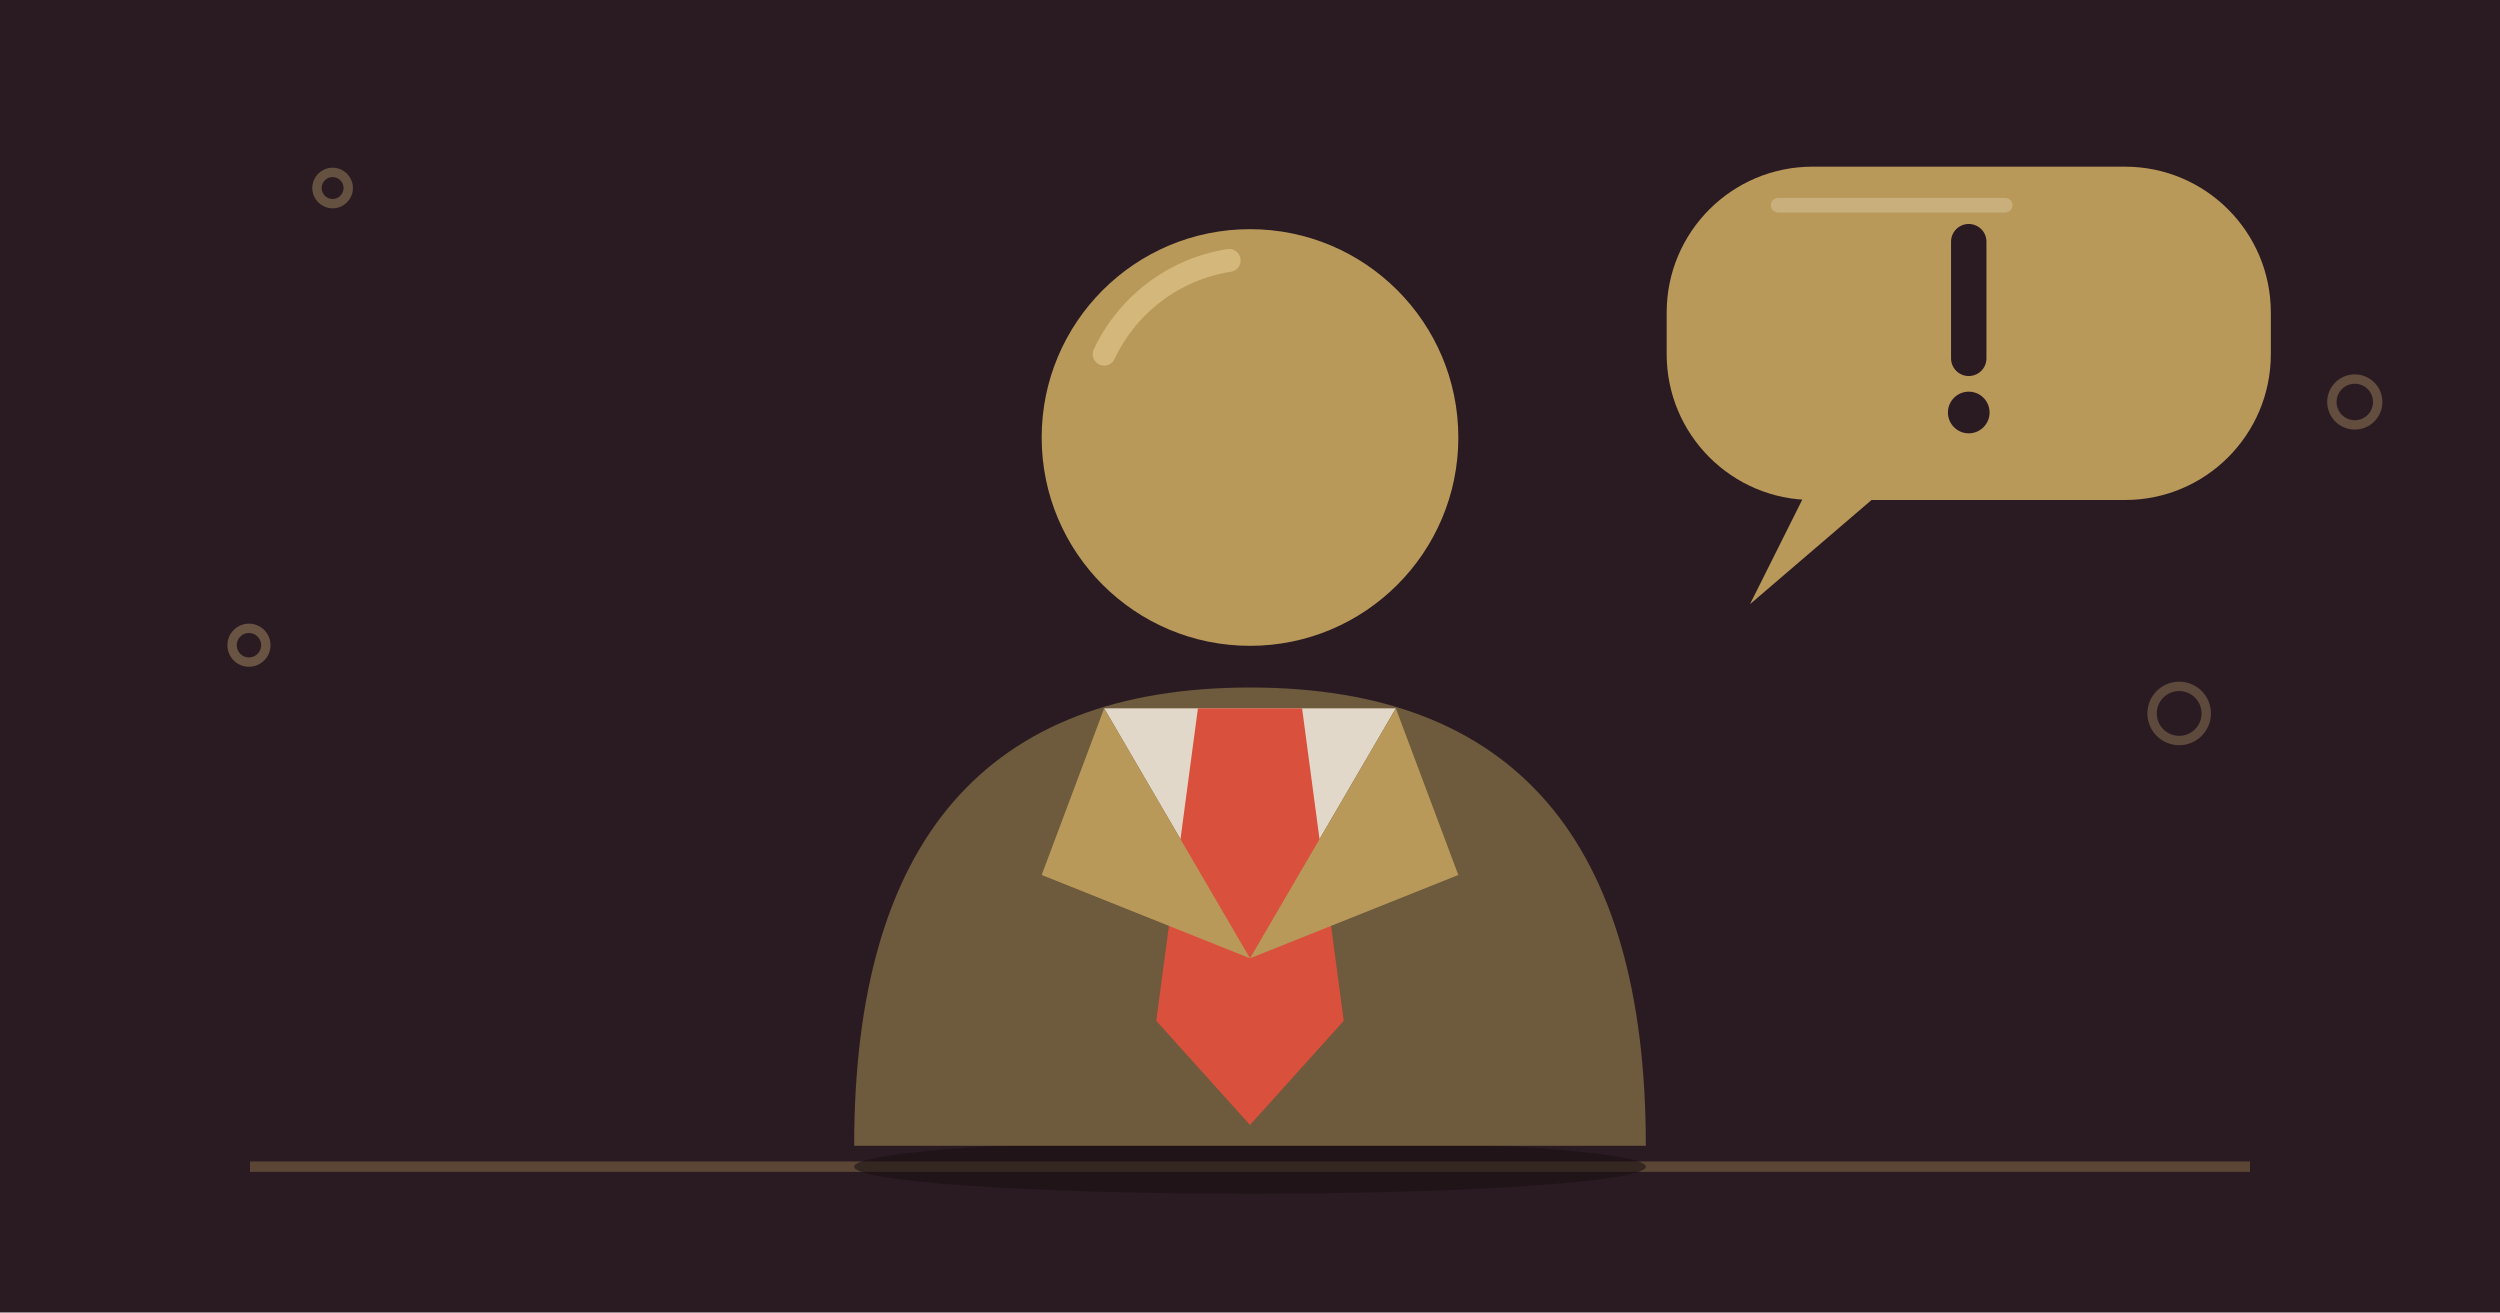
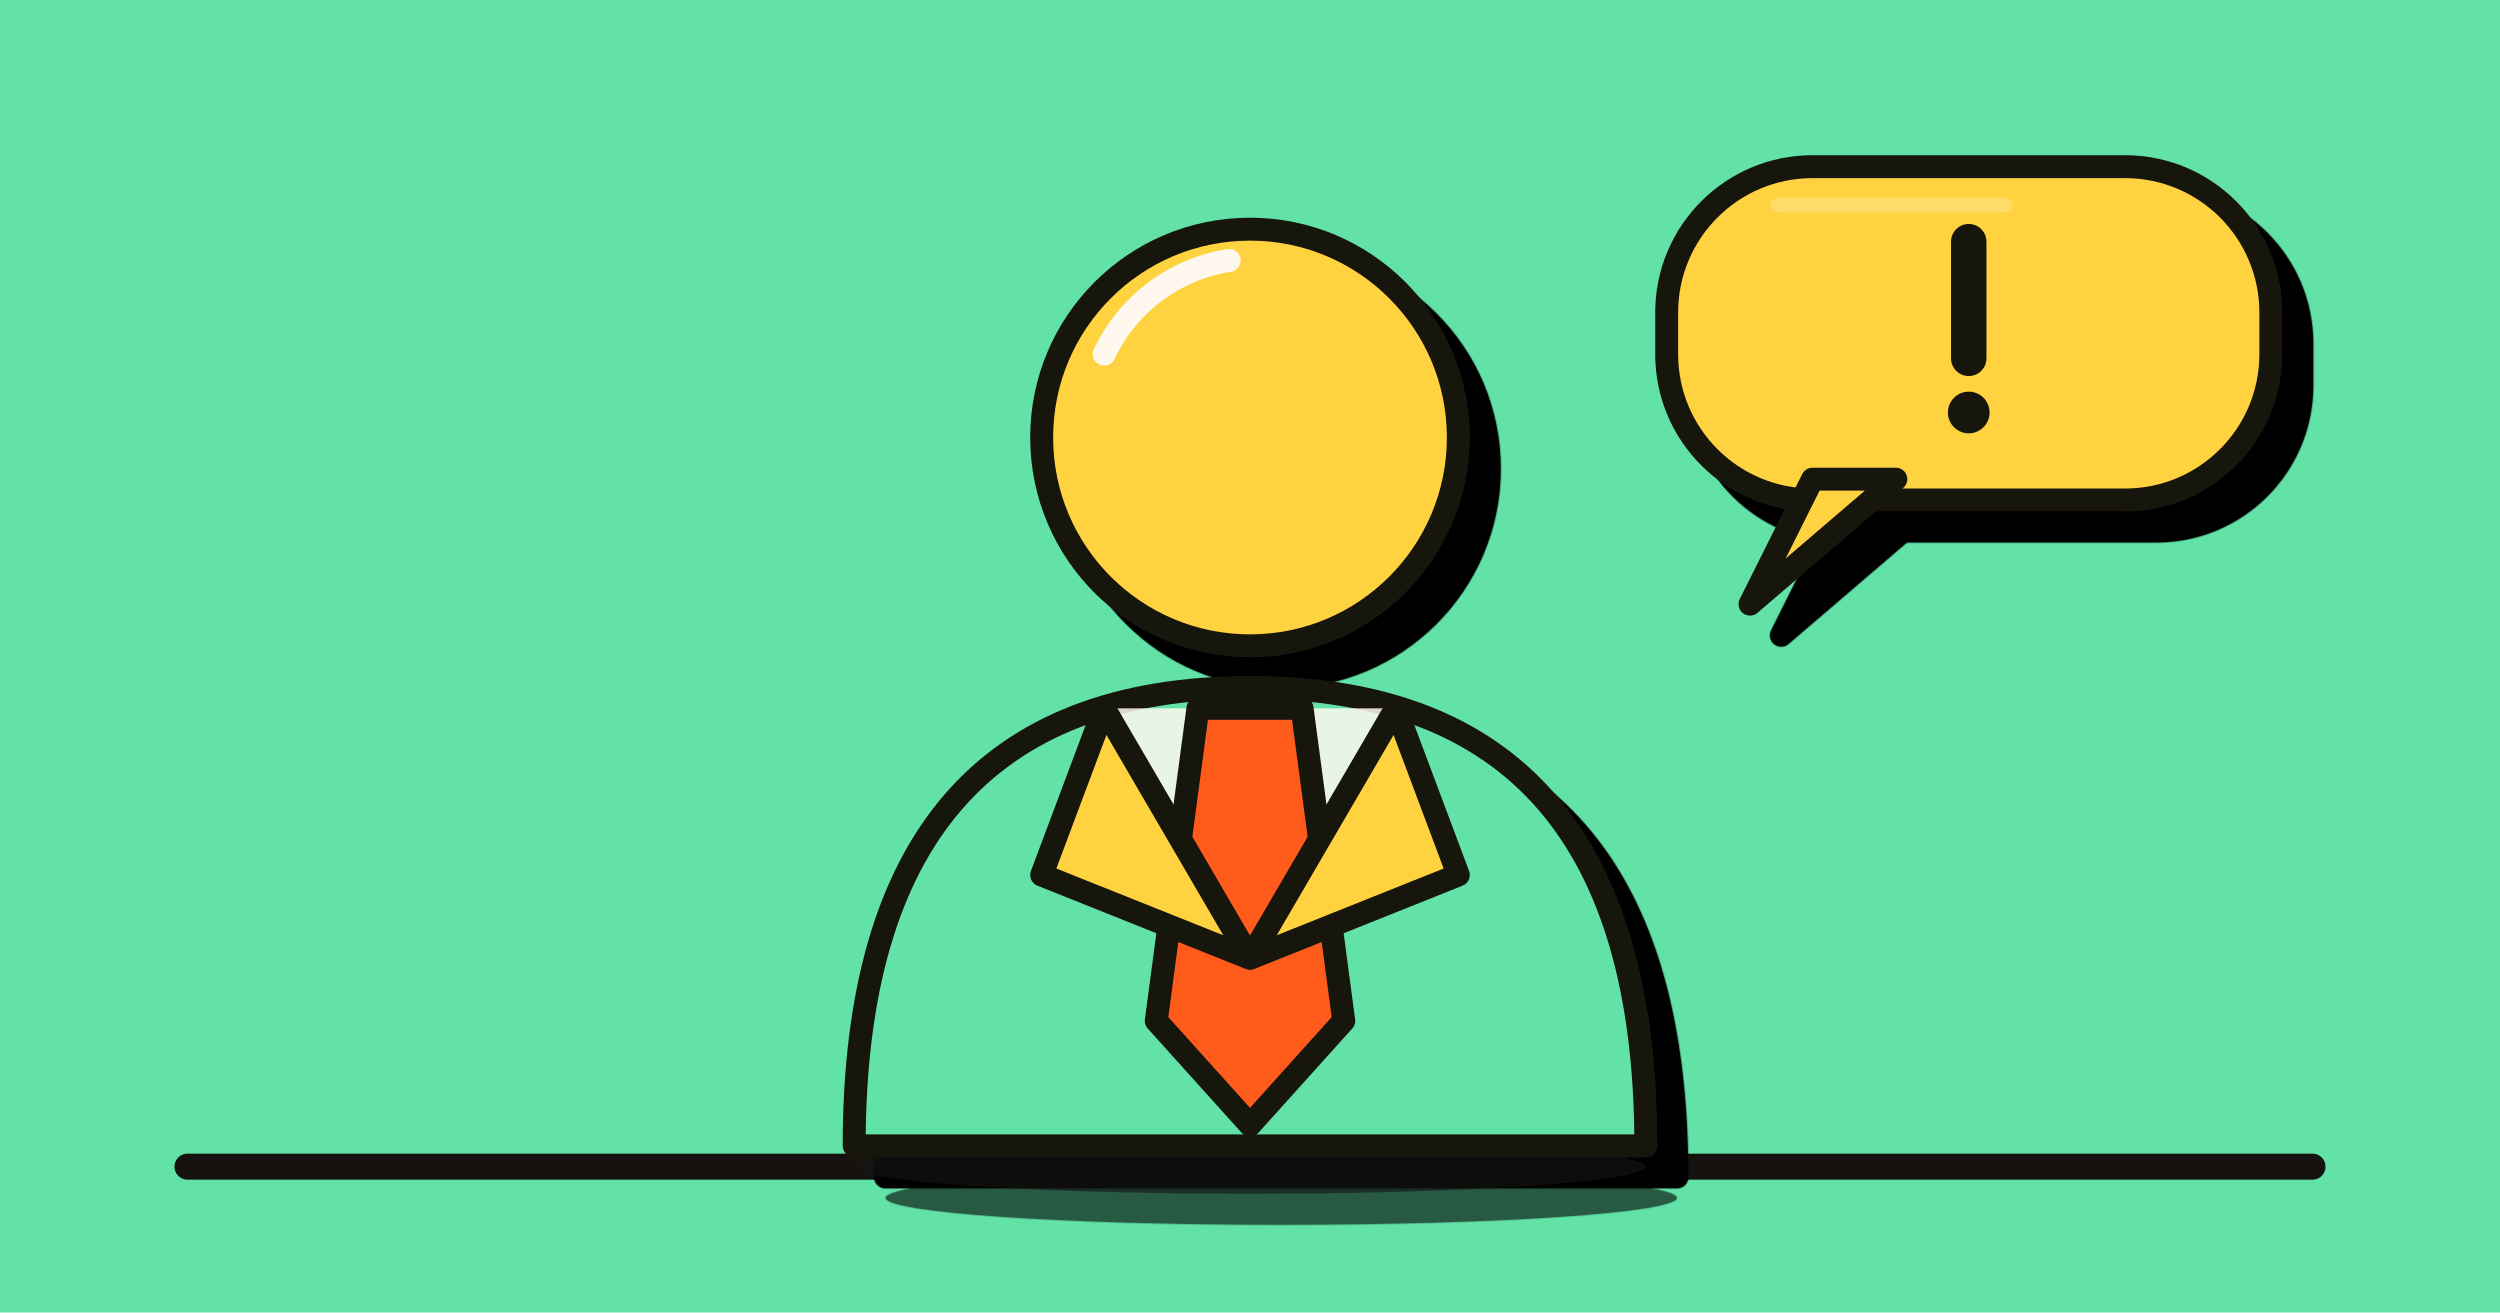
<svg xmlns="http://www.w3.org/2000/svg" viewBox="0 0 240 126" width="240" height="126">
-   <rect width="240" height="126" fill="#2A1A22" />
-   <circle cx="23.9" cy="61.94" r="1.62" fill="none" stroke="#D4B77A" stroke-opacity="0.37" stroke-width=".9" />
-   <circle cx="31.93" cy="18.05" r="1.5" fill="none" stroke="#D4B77A" stroke-opacity="0.35" stroke-width=".9" />
-   <circle cx="214.16" cy="26.87" r="1.58" fill="none" stroke="#D4B77A" stroke-opacity="0.42" stroke-width=".9" />
-   <circle cx="209.2" cy="68.49" r="2.6" fill="none" stroke="#D4B77A" stroke-opacity="0.31" stroke-width=".9" />
-   <circle cx="226.06" cy="38.59" r="2.2" fill="none" stroke="#D4B77A" stroke-opacity="0.33" stroke-width=".9" />
-   <line x1="24" y1="112" x2="216" y2="112" stroke="#B8995A" stroke-opacity=".35" stroke-width="1" />
-   <ellipse cx="120" cy="112" rx="38" ry="2.6" fill="#1A1012" opacity=".6" />
-   <path d="M82 110 Q82 66 120 66 Q158 66 158 110 Z" fill="#6E5A3C" />
-   <path d="M106 68 L120 92 L134 68 Z" fill="#F7EFE3" opacity=".85" />
-   <path d="M115 68 L125 68 L129 98 L120 108 L111 98 Z" fill="#D9503C" />
-   <path d="M106 68 L120 92 L100 84 Z M134 68 L120 92 L140 84 Z" fill="#B8995A" />
-   <circle cx="120" cy="42" r="20" fill="#B8995A" />
-   <path d="M106 34 A16 16 0 0 1 118 25" stroke="#D4B77A" stroke-width="2.2" fill="none" stroke-linecap="round" />
-   <rect x="160" y="16" width="58" height="32" rx="14" fill="#B8995A" />
-   <path d="M174 46 l-6 12 l14 -12 Z" fill="#B8995A" />
-   <rect x="170" y="19" width="23.2" height="1.4" rx=".7" fill="#F7EFE3" opacity=".25" />
-   <g transform="translate(189 32) scale(20)">
-     <line y1="-.44" y2=".12" stroke="#2A1A22" stroke-width=".17" stroke-linecap="round" />
-     <circle cy=".38" r=".1" fill="#2A1A22" />
+   <defs>
+     <filter id="h" x="-5%" y="-5%" width="115%" height="125%">
+       <feOffset in="SourceAlpha" dx="3" dy="3" result="s" />
+       <feMerge>
+         <feMergeNode in="s" />
+         <feMergeNode in="SourceGraphic" />
+       </feMerge>
+     </filter>
+   </defs>
+   <rect width="240" height="126" fill="#63E2A8" />
+   <line x1="18" y1="112" x2="222" y2="112" stroke="#16120F" stroke-width="2.5" stroke-linecap="round" />
+   <g filter="url(#h)">
+     <ellipse cx="120" cy="112" rx="38" ry="2.6" fill="#16120F" opacity=".6" />
+     <path d="M82 110 Q82 66 120 66 Q158 66 158 110 Z" fill="#63E2A8" stroke="#16120F" stroke-width="2.2" stroke-linejoin="round" vector-effect="non-scaling-stroke" />
+     <path d="M106 68 L120 92 L134 68 Z" fill="#FFF8EE" opacity=".85" />
+     <path d="M115 68 L125 68 L129 98 L120 108 L111 98 Z" fill="#FF5B1F" stroke="#16120F" stroke-width="2.2" stroke-linejoin="round" vector-effect="non-scaling-stroke" />
+     <path d="M106 68 L120 92 L100 84 Z M134 68 L120 92 L140 84 Z" fill="#FFD23F" stroke="#16120F" stroke-width="2.2" stroke-linejoin="round" vector-effect="non-scaling-stroke" />
+     <circle cx="120" cy="42" r="20" fill="#FFD23F" stroke="#16120F" stroke-width="2.2" stroke-linejoin="round" vector-effect="non-scaling-stroke" />
+     <path d="M106 34 A16 16 0 0 1 118 25" stroke="#FFF8EE" stroke-width="2.2" fill="none" stroke-linecap="round" />
+     <rect x="160" y="16" width="58" height="32" rx="14" fill="#FFD23F" stroke="#16120F" stroke-width="2.2" stroke-linejoin="round" vector-effect="non-scaling-stroke" />
+     <path d="M174 46 l-6 12 l14 -12 Z" fill="#FFD23F" stroke="#16120F" stroke-width="2.2" stroke-linejoin="round" vector-effect="non-scaling-stroke" />
+     <rect x="170" y="19" width="23.2" height="1.4" rx=".7" fill="#FFF8EE" opacity=".25" />
+     <g transform="translate(189 32) scale(20)">
+       <line y1="-.44" y2=".12" stroke="#16120F" stroke-width=".17" stroke-linecap="round" />
+       <circle cy=".38" r=".1" fill="#16120F" />
+     </g>
  </g>
</svg>
